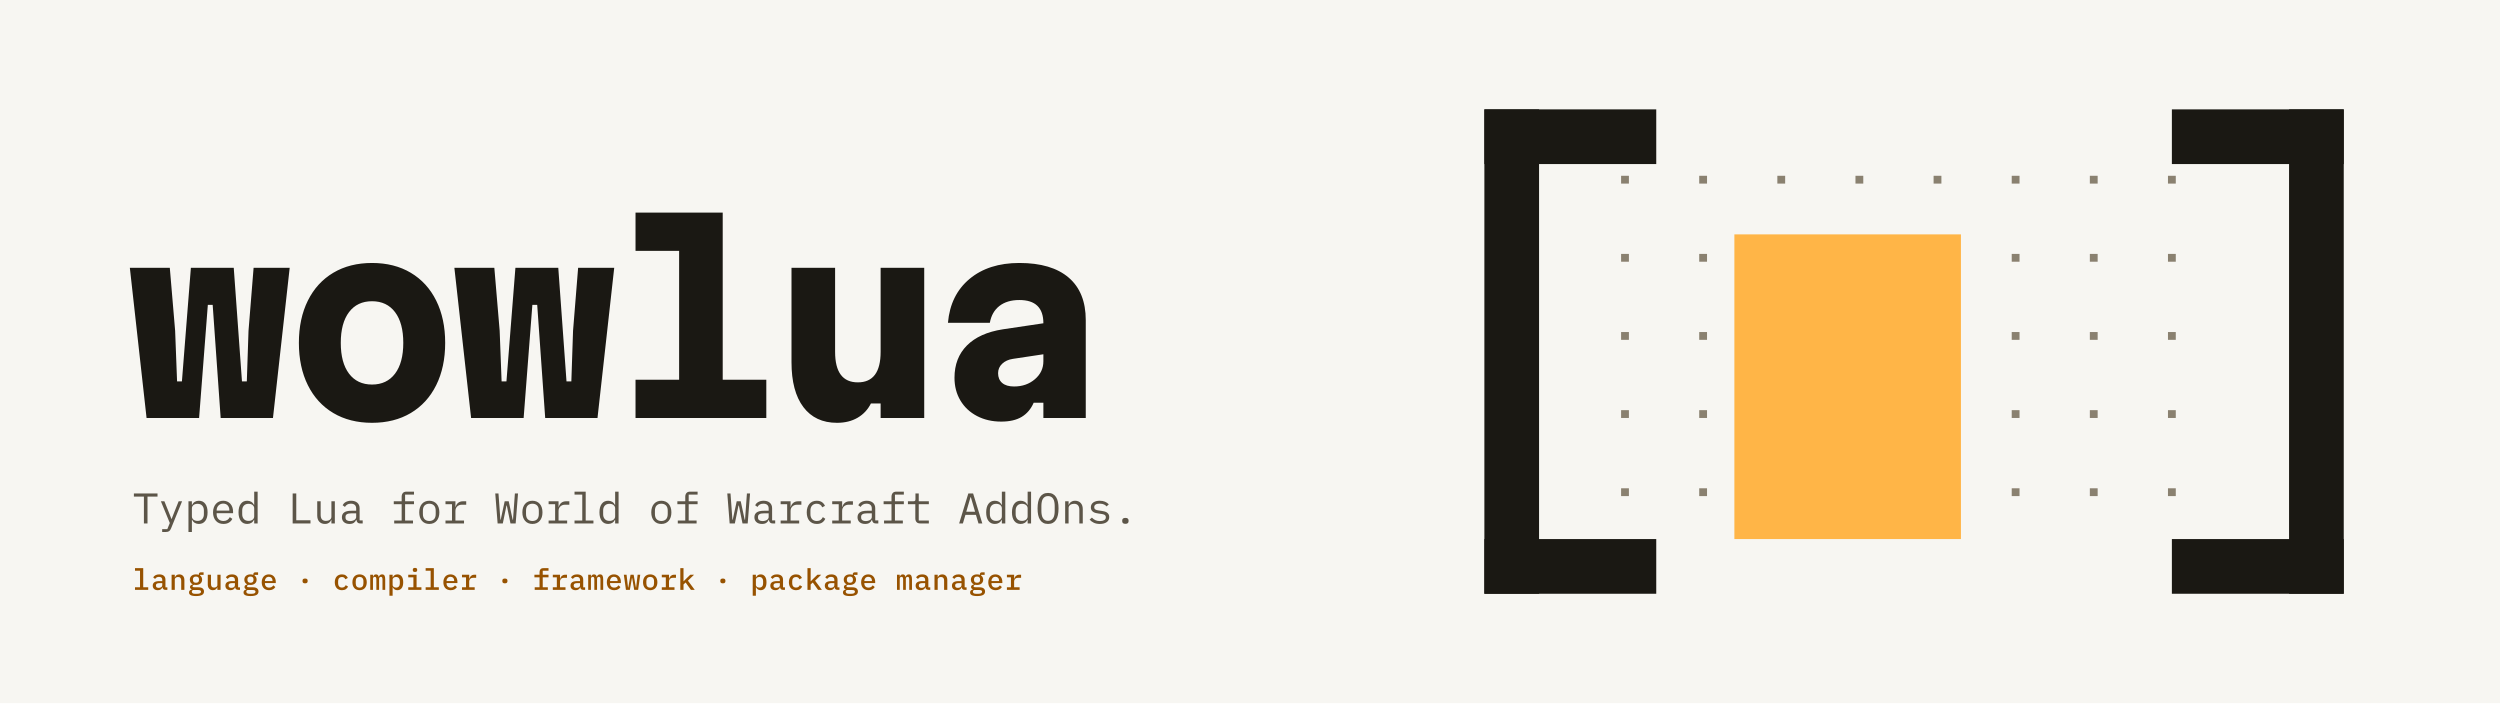
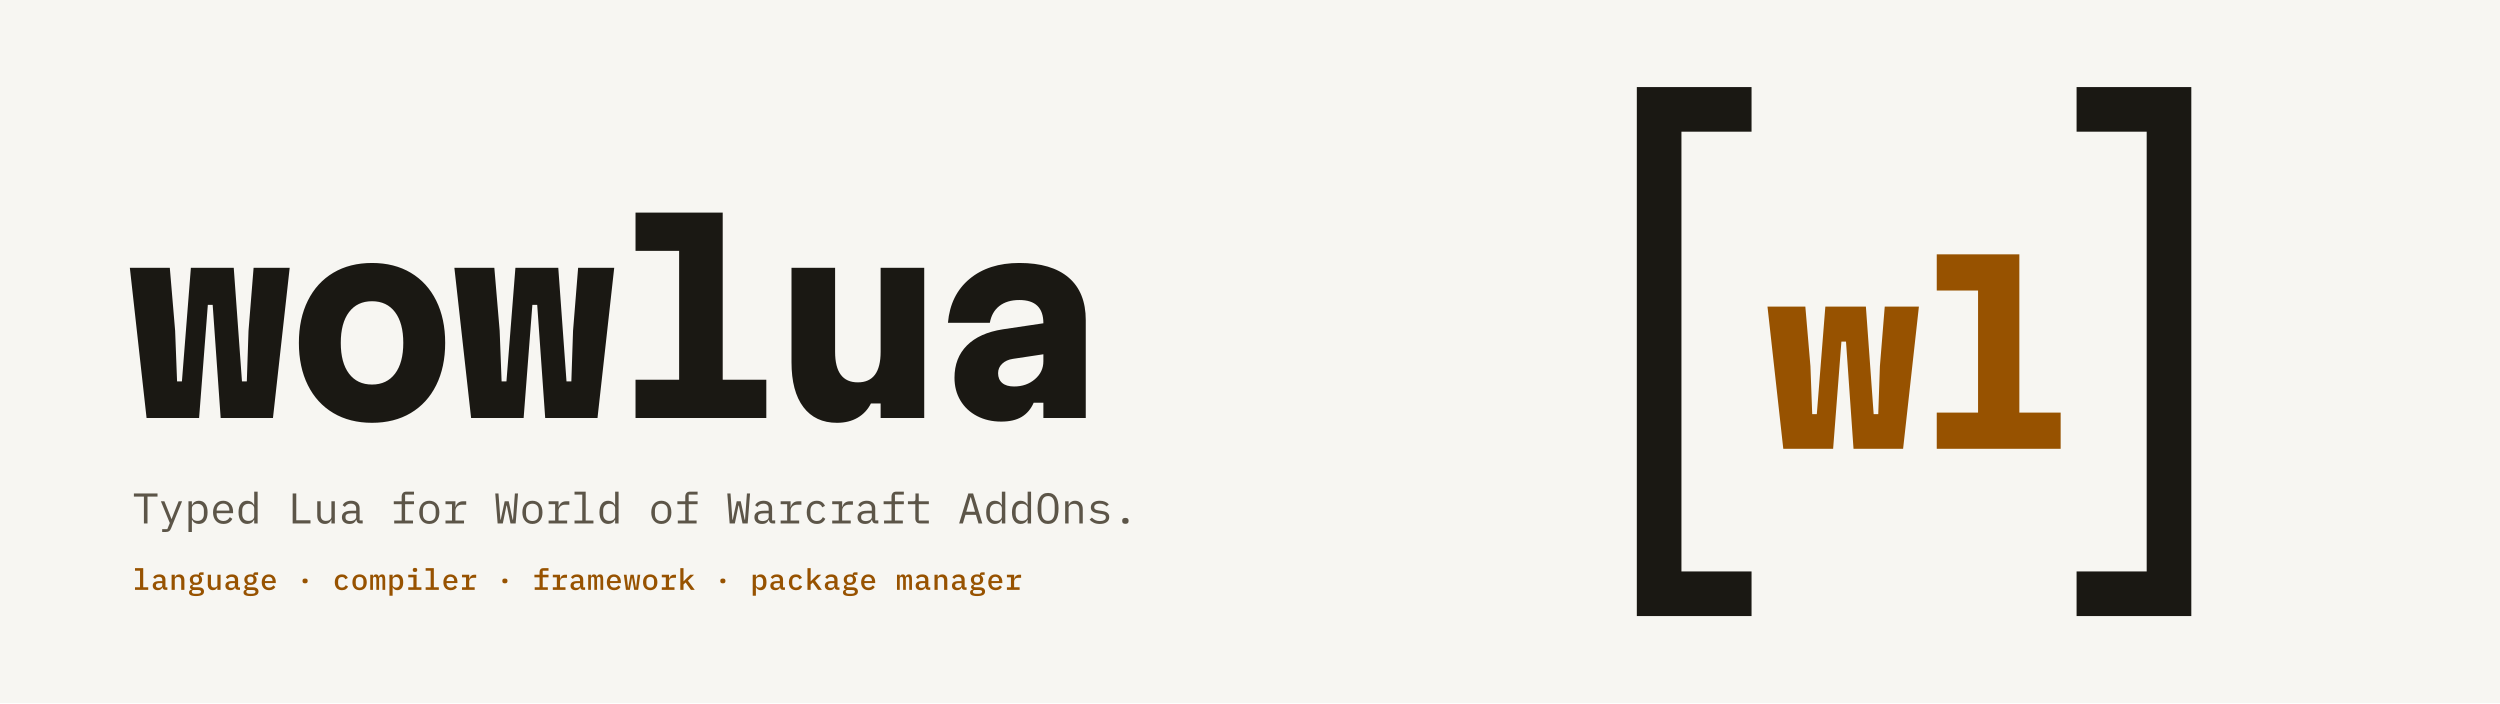
<svg xmlns="http://www.w3.org/2000/svg" viewBox="0 0 1280 360" width="1280" height="360" role="img" aria-label="wowlua: Typed Lua for World of Warcraft AddOns">
  <rect width="1280" height="360" fill="#f7f6f2" />
-   <rect x="830" y="90" width="4" height="4" fill="#8a8170" />
-   <rect x="830" y="130" width="4" height="4" fill="#8a8170" />
-   <rect x="830" y="170" width="4" height="4" fill="#8a8170" />
-   <rect x="830" y="210" width="4" height="4" fill="#8a8170" />
-   <rect x="830" y="250" width="4" height="4" fill="#8a8170" />
-   <rect x="870" y="90" width="4" height="4" fill="#8a8170" />
-   <rect x="870" y="130" width="4" height="4" fill="#8a8170" />
-   <rect x="870" y="170" width="4" height="4" fill="#8a8170" />
-   <rect x="870" y="210" width="4" height="4" fill="#8a8170" />
-   <rect x="870" y="250" width="4" height="4" fill="#8a8170" />
-   <rect x="910" y="90" width="4" height="4" fill="#8a8170" />
-   <rect x="910" y="130" width="4" height="4" fill="#8a8170" />
-   <rect x="910" y="170" width="4" height="4" fill="#8a8170" />
-   <rect x="910" y="210" width="4" height="4" fill="#8a8170" />
-   <rect x="910" y="250" width="4" height="4" fill="#8a8170" />
-   <rect x="950" y="90" width="4" height="4" fill="#8a8170" />
-   <rect x="950" y="130" width="4" height="4" fill="#8a8170" />
-   <rect x="950" y="170" width="4" height="4" fill="#8a8170" />
-   <rect x="950" y="210" width="4" height="4" fill="#8a8170" />
-   <rect x="950" y="250" width="4" height="4" fill="#8a8170" />
-   <rect x="990" y="90" width="4" height="4" fill="#8a8170" />
-   <rect x="990" y="130" width="4" height="4" fill="#8a8170" />
-   <rect x="990" y="170" width="4" height="4" fill="#8a8170" />
-   <rect x="990" y="210" width="4" height="4" fill="#8a8170" />
-   <rect x="990" y="250" width="4" height="4" fill="#8a8170" />
-   <rect x="1030" y="90" width="4" height="4" fill="#8a8170" />
-   <rect x="1030" y="130" width="4" height="4" fill="#8a8170" />
-   <rect x="1030" y="170" width="4" height="4" fill="#8a8170" />
-   <rect x="1030" y="210" width="4" height="4" fill="#8a8170" />
-   <rect x="1030" y="250" width="4" height="4" fill="#8a8170" />
-   <rect x="1070" y="90" width="4" height="4" fill="#8a8170" />
-   <rect x="1070" y="130" width="4" height="4" fill="#8a8170" />
-   <rect x="1070" y="170" width="4" height="4" fill="#8a8170" />
-   <rect x="1070" y="210" width="4" height="4" fill="#8a8170" />
-   <rect x="1070" y="250" width="4" height="4" fill="#8a8170" />
-   <rect x="1110" y="90" width="4" height="4" fill="#8a8170" />
-   <rect x="1110" y="130" width="4" height="4" fill="#8a8170" />
-   <rect x="1110" y="170" width="4" height="4" fill="#8a8170" />
-   <rect x="1110" y="210" width="4" height="4" fill="#8a8170" />
-   <rect x="1110" y="250" width="4" height="4" fill="#8a8170" />
-   <rect x="760" y="56" width="28" height="248" fill="#1a1813" />
-   <rect x="760" y="56" width="88" height="28" fill="#1a1813" />
-   <rect x="760" y="276" width="88" height="28" fill="#1a1813" />
-   <rect x="1172" y="56" width="28" height="248" fill="#1a1813" />
-   <rect x="1112" y="56" width="88" height="28" fill="#1a1813" />
-   <rect x="1112" y="276" width="88" height="28" fill="#1a1813" />
-   <rect x="888" y="120" width="116" height="156" fill="#ffb547" />
  <path d="M66.48 137.12H86.94L89.67 169.36L90.66 195.28H93.14L97.73 137.12H119.68L123.89 195.28H126.37L127.24 169.36L129.84 137.12H148.32L139.76 214.0H112.98L108.89 156.09H106.41L101.94 214.0H75.04ZM153.03 175.56Q153.03 163.16 157.62 153.92Q162.21 144.68 170.64 139.66Q179.07 134.64 190.48 134.64Q201.89 134.64 210.32 139.66Q218.75 144.68 223.34 153.92Q227.93 163.16 227.93 175.56Q227.93 187.96 223.34 197.2Q218.75 206.44 210.32 211.46Q201.89 216.48 190.48 216.48Q179.07 216.48 170.64 211.46Q162.21 206.44 157.62 197.2Q153.03 187.96 153.03 175.56ZM206.48 175.56Q206.48 165.39 202.26 159.81Q198.04 154.23 190.48 154.23Q182.92 154.23 178.7 159.81Q174.48 165.39 174.48 175.56Q174.48 185.73 178.7 191.31Q182.92 196.89 190.48 196.89Q198.04 196.89 202.26 191.31Q206.48 185.73 206.48 175.56ZM232.64 137.12H253.1L255.83 169.36L256.82 195.28H259.3L263.89 137.12H285.84L290.05 195.28H292.53L293.4 169.36L296 137.12H314.48L305.92 214.0H279.14L275.05 156.09H272.57L268.1 214.0H241.2ZM370.03 108.85V194.41H392.35V214.0H325.39V194.41H347.71V128.44H325.39V108.85ZM473.2 214.0H450.88V206.56H445.92Q443.56 211.27 439.1 213.88Q434.64 216.48 428.56 216.48Q417.4 216.48 411.32 208.42Q405.25 200.36 405.25 185.48V137.12H427.57V180.15Q427.57 195.77 439.22 195.77Q450.88 195.77 450.88 180.15V137.12H473.2ZM521.93 134.64Q538.42 134.64 547.17 142.14Q555.91 149.64 555.91 163.9V214.0H534.21V206.19H529.25Q527.14 211.02 523.11 213.44Q519.08 215.86 512.63 215.86Q505.69 215.86 500.23 213.01Q494.78 210.16 491.74 205.07Q488.7 199.99 488.7 193.42Q488.7 183.25 495.09 176.86Q501.47 170.48 513.38 168.62L534.21 165.52Q534.21 153.61 521.93 153.61Q515.61 153.61 511.7 156.65Q507.8 159.69 506.8 165.27H485.35Q486.59 151.01 496.39 142.82Q506.18 134.64 521.93 134.64ZM519.2 197.88Q525.53 197.88 529.87 194.16Q534.21 190.44 534.21 184.98V181.39L518.58 183.74Q515.24 184.24 513.13 186.22Q511.02 188.21 511.02 191.06Q511.02 194.28 513.13 196.08Q515.24 197.88 519.2 197.88Z" fill="#1a1813" />
  <path d="M75.52 254.25V268.0H73.68V254.25H68.55V252.64H80.65V254.25ZM91.47 256.65H93.23L87.6 270.49Q87.4 270.97 87.16 271.33Q86.92 271.7 86.59 271.93Q86.26 272.16 85.8 272.28Q85.34 272.4 84.7 272.4H83.03V270.9H85.67L86.94 267.78L82.37 256.65H84.17L86.08 261.4L87.78 265.71H87.87L89.56 261.4ZM96.49 256.65H98.25V258.5H98.34Q99.44 256.38 101.84 256.38Q103.93 256.38 105.1 257.95Q106.28 259.51 106.28 262.32Q106.28 265.14 105.1 266.7Q103.93 268.26 101.84 268.26Q99.44 268.26 98.34 266.15H98.25V272.4H96.49ZM101.15 266.7Q102.69 266.7 103.54 265.77Q104.39 264.83 104.39 263.29V261.36Q104.39 259.82 103.54 258.88Q102.69 257.95 101.15 257.95Q100.56 257.95 100.03 258.1Q99.5 258.25 99.11 258.55Q98.71 258.85 98.48 259.28Q98.25 259.71 98.25 260.28V264.37Q98.25 264.94 98.48 265.37Q98.71 265.8 99.11 266.1Q99.5 266.39 100.03 266.55Q100.56 266.7 101.15 266.7ZM114.4 268.26Q113.17 268.26 112.19 267.85Q111.21 267.43 110.52 266.65Q109.82 265.87 109.45 264.78Q109.07 263.69 109.07 262.35Q109.07 260.98 109.46 259.88Q109.84 258.78 110.53 258Q111.21 257.22 112.17 256.8Q113.12 256.38 114.29 256.38Q115.43 256.38 116.37 256.8Q117.3 257.22 117.96 257.96Q118.62 258.69 118.97 259.71Q119.33 260.72 119.33 261.93V262.76H110.92V263.29Q110.92 264.04 111.16 264.68Q111.41 265.32 111.86 265.78Q112.31 266.24 112.96 266.49Q113.61 266.75 114.4 266.75Q115.54 266.75 116.38 266.22Q117.21 265.69 117.65 264.77L118.95 265.65Q118.45 266.79 117.27 267.53Q116.09 268.26 114.4 268.26ZM114.29 257.84Q113.56 257.84 112.95 258.1Q112.33 258.36 111.88 258.83Q111.43 259.29 111.18 259.91Q110.92 260.54 110.92 261.29V261.44H117.43V261.2Q117.43 260.45 117.2 259.84Q116.97 259.22 116.57 258.77Q116.16 258.32 115.58 258.08Q114.99 257.84 114.29 257.84ZM130.15 266.15H130.06Q128.96 268.26 126.56 268.26Q124.47 268.26 123.3 266.7Q122.12 265.14 122.12 262.32Q122.12 259.51 123.3 257.95Q124.47 256.38 126.56 256.38Q128.96 256.38 130.06 258.5H130.15V251.72H131.91V268.0H130.15ZM127.25 266.7Q127.84 266.7 128.37 266.55Q128.9 266.39 129.29 266.1Q129.69 265.8 129.92 265.37Q130.15 264.94 130.15 264.37V260.28Q130.15 259.71 129.92 259.28Q129.69 258.85 129.29 258.55Q128.9 258.25 128.37 258.1Q127.84 257.95 127.25 257.95Q125.71 257.95 124.86 258.88Q124.01 259.82 124.01 261.36V263.29Q124.01 264.83 124.86 265.77Q125.71 266.7 127.25 266.7ZM149.84 268.0V252.64H151.69V266.39H158.97V268.0ZM169.68 266.15H169.6Q169.42 266.57 169.16 266.95Q168.89 267.34 168.51 267.63Q168.12 267.91 167.59 268.09Q167.07 268.26 166.36 268.26Q164.58 268.26 163.5 267.13Q162.42 266 162.42 263.93V256.65H164.18V263.62Q164.18 265.18 164.87 265.94Q165.55 266.7 166.87 266.7Q167.4 266.7 167.9 266.57Q168.41 266.44 168.8 266.17Q169.2 265.91 169.44 265.5Q169.68 265.1 169.68 264.52V256.65H171.44V268.0H169.68ZM184.49 268.0Q183.46 268.0 183.02 267.47Q182.58 266.94 182.47 266.15H182.36Q181.98 267.14 181.16 267.7Q180.33 268.26 178.95 268.26Q177.16 268.26 176.11 267.34Q175.05 266.42 175.05 264.81Q175.05 263.23 176.21 262.37Q177.36 261.51 179.94 261.51H182.36V260.39Q182.36 259.13 181.65 258.51Q180.95 257.88 179.65 257.88Q178.51 257.88 177.78 258.33Q177.05 258.78 176.61 259.55L175.43 258.67Q175.65 258.23 176.02 257.81Q176.39 257.4 176.94 257.08Q177.49 256.76 178.2 256.57Q178.9 256.38 179.76 256.38Q181.76 256.38 182.94 257.4Q184.12 258.41 184.12 260.21V266.46H185.7V268.0ZM179.25 266.79Q179.94 266.79 180.5 266.62Q181.06 266.46 181.48 266.19Q181.89 265.91 182.12 265.52Q182.36 265.14 182.36 264.7V262.83H179.94Q178.35 262.83 177.63 263.27Q176.9 263.71 176.9 264.55V265.01Q176.9 265.89 177.53 266.34Q178.15 266.79 179.25 266.79ZM201.83 266.5H205.65V258.14H201.61V256.65H205.65V254.32Q205.65 253.17 206.26 252.45Q206.86 251.72 208.16 251.72H211.97V253.22H207.41V256.65H211.97V258.14H207.41V266.5H211.46V268.0H201.83ZM219.8 268.26Q218.61 268.26 217.65 267.85Q216.7 267.43 216.03 266.65Q215.36 265.87 215 264.78Q214.65 263.69 214.65 262.32Q214.65 260.98 215 259.88Q215.36 258.78 216.03 258Q216.7 257.22 217.65 256.8Q218.61 256.38 219.8 256.38Q220.99 256.38 221.94 256.8Q222.9 257.22 223.57 258Q224.24 258.78 224.6 259.88Q224.95 260.98 224.95 262.32Q224.95 263.69 224.6 264.78Q224.24 265.87 223.57 266.65Q222.9 267.43 221.94 267.85Q220.99 268.26 219.8 268.26ZM219.8 266.75Q221.27 266.75 222.18 265.87Q223.08 264.99 223.08 263.14V261.51Q223.08 259.66 222.18 258.78Q221.27 257.9 219.8 257.9Q218.33 257.9 217.42 258.78Q216.52 259.66 216.52 261.51V263.14Q216.52 264.99 217.42 265.87Q218.33 266.75 219.8 266.75ZM228.09 266.5H231.42V258.14H228.09V256.65H233.18V259.51H233.29Q233.64 258.17 234.62 257.41Q235.6 256.65 237.11 256.65H238.7V258.41H236.56Q235.05 258.41 234.11 259.29Q233.18 260.17 233.18 261.6V266.5H237.58V268.0H228.09ZM254.78 268.0 253.57 252.64H255.22L255.86 261.44L256.19 266.09H256.36L258.39 256.65H260.46L262.48 266.09H262.66L262.99 261.44L263.62 252.64H265.23L264.02 268.0H261.36L259.49 258.83H259.31L257.44 268.0ZM272.6 268.26Q271.41 268.26 270.45 267.85Q269.5 267.43 268.83 266.65Q268.16 265.87 267.8 264.78Q267.45 263.69 267.45 262.32Q267.45 260.98 267.8 259.88Q268.16 258.78 268.83 258Q269.5 257.22 270.45 256.8Q271.41 256.38 272.6 256.38Q273.79 256.38 274.74 256.8Q275.7 257.22 276.37 258Q277.04 258.78 277.4 259.88Q277.75 260.98 277.75 262.32Q277.75 263.69 277.4 264.78Q277.04 265.87 276.37 266.65Q275.7 267.43 274.74 267.85Q273.79 268.26 272.6 268.26ZM272.6 266.75Q274.07 266.75 274.98 265.87Q275.88 264.99 275.88 263.14V261.51Q275.88 259.66 274.98 258.78Q274.07 257.9 272.6 257.9Q271.13 257.9 270.22 258.78Q269.32 259.66 269.32 261.51V263.14Q269.32 264.99 270.22 265.87Q271.13 266.75 272.6 266.75ZM280.89 266.5H284.22V258.14H280.89V256.65H285.98V259.51H286.09Q286.44 258.17 287.42 257.41Q288.4 256.65 289.91 256.65H291.5V258.41H289.36Q287.85 258.41 286.91 259.29Q285.98 260.17 285.98 261.6V266.5H290.38V268.0H280.89ZM294.16 266.5H298.12V253.22H294.16V251.72H299.88V266.5H303.84V268.0H294.16ZM314.95 266.15H314.86Q313.76 268.26 311.36 268.26Q309.27 268.26 308.1 266.7Q306.92 265.14 306.92 262.32Q306.92 259.51 308.1 257.95Q309.27 256.38 311.36 256.38Q313.76 256.38 314.86 258.5H314.95V251.72H316.71V268.0H314.95ZM312.05 266.7Q312.64 266.7 313.17 266.55Q313.7 266.39 314.09 266.1Q314.49 265.8 314.72 265.37Q314.95 264.94 314.95 264.37V260.28Q314.95 259.71 314.72 259.28Q314.49 258.85 314.09 258.55Q313.7 258.25 313.17 258.1Q312.64 257.95 312.05 257.95Q310.51 257.95 309.66 258.88Q308.81 259.82 308.81 261.36V263.29Q308.81 264.83 309.66 265.77Q310.51 266.7 312.05 266.7ZM338.6 268.26Q337.41 268.26 336.45 267.85Q335.5 267.43 334.83 266.65Q334.16 265.87 333.8 264.78Q333.45 263.69 333.45 262.32Q333.45 260.98 333.8 259.88Q334.16 258.78 334.83 258Q335.5 257.22 336.45 256.8Q337.41 256.38 338.6 256.38Q339.79 256.38 340.74 256.8Q341.7 257.22 342.37 258Q343.04 258.78 343.4 259.88Q343.75 260.98 343.75 262.32Q343.75 263.69 343.4 264.78Q343.04 265.87 342.37 266.65Q341.7 267.43 340.74 267.85Q339.79 268.26 338.6 268.26ZM338.6 266.75Q340.07 266.75 340.98 265.87Q341.88 264.99 341.88 263.14V261.51Q341.88 259.66 340.98 258.78Q340.07 257.9 338.6 257.9Q337.13 257.9 336.22 258.78Q335.32 259.66 335.32 261.51V263.14Q335.32 264.99 336.22 265.87Q337.13 266.75 338.6 266.75ZM347.03 266.5H350.85V258.14H346.81V256.65H350.85V254.32Q350.85 253.17 351.46 252.45Q352.06 251.72 353.36 251.72H357.17V253.22H352.61V256.65H357.17V258.14H352.61V266.5H356.66V268.0H347.03ZM373.58 268.0 372.37 252.64H374.02L374.66 261.44L374.99 266.09H375.16L377.19 256.65H379.26L381.28 266.09H381.46L381.79 261.44L382.42 252.64H384.03L382.82 268.0H380.16L378.29 258.83H378.11L376.24 268.0ZM395.69 268.0Q394.66 268.0 394.22 267.47Q393.78 266.94 393.67 266.15H393.56Q393.18 267.14 392.36 267.7Q391.53 268.26 390.15 268.26Q388.36 268.26 387.31 267.34Q386.25 266.42 386.25 264.81Q386.25 263.23 387.41 262.37Q388.56 261.51 391.14 261.51H393.56V260.39Q393.56 259.13 392.85 258.51Q392.15 257.88 390.85 257.88Q389.71 257.88 388.98 258.33Q388.25 258.78 387.81 259.55L386.63 258.67Q386.85 258.23 387.22 257.81Q387.59 257.4 388.14 257.08Q388.69 256.76 389.4 256.57Q390.1 256.38 390.96 256.38Q392.96 256.38 394.14 257.4Q395.32 258.41 395.32 260.21V266.46H396.9V268.0ZM390.45 266.79Q391.14 266.79 391.7 266.62Q392.26 266.46 392.68 266.19Q393.09 265.91 393.32 265.52Q393.56 265.14 393.56 264.7V262.83H391.14Q389.55 262.83 388.83 263.27Q388.1 263.71 388.1 264.55V265.01Q388.1 265.89 388.73 266.34Q389.35 266.79 390.45 266.79ZM399.69 266.5H403.02V258.14H399.69V256.65H404.78V259.51H404.89Q405.24 258.17 406.22 257.41Q407.2 256.65 408.71 256.65H410.3V258.41H408.16Q406.65 258.41 405.71 259.29Q404.78 260.17 404.78 261.6V266.5H409.18V268.0H399.69ZM418.2 268.26Q416.96 268.26 416.01 267.84Q415.05 267.41 414.39 266.64Q413.73 265.87 413.39 264.77Q413.05 263.67 413.05 262.32Q413.05 260.98 413.4 259.88Q413.75 258.78 414.41 258Q415.07 257.22 416.02 256.8Q416.96 256.38 418.17 256.38Q419.82 256.38 420.86 257.11Q421.89 257.84 422.38 259L420.97 259.75Q420.66 258.87 419.94 258.39Q419.23 257.9 418.17 257.9Q417.4 257.9 416.8 258.15Q416.19 258.41 415.78 258.87Q415.36 259.33 415.15 259.97Q414.94 260.61 414.94 261.36V263.29Q414.94 264.04 415.15 264.68Q415.36 265.32 415.78 265.78Q416.19 266.24 416.81 266.49Q417.43 266.75 418.22 266.75Q419.36 266.75 420.11 266.22Q420.86 265.69 421.3 264.77L422.55 265.62Q422.05 266.77 420.98 267.52Q419.91 268.26 418.2 268.26ZM426.09 266.5H429.42V258.14H426.09V256.65H431.18V259.51H431.29Q431.64 258.17 432.62 257.41Q433.6 256.65 435.11 256.65H436.7V258.41H434.56Q433.05 258.41 432.11 259.29Q431.18 260.17 431.18 261.6V266.5H435.58V268.0H426.09ZM448.49 268.0Q447.46 268.0 447.02 267.47Q446.58 266.94 446.47 266.15H446.36Q445.98 267.14 445.16 267.7Q444.33 268.26 442.95 268.26Q441.16 268.26 440.11 267.34Q439.05 266.42 439.05 264.81Q439.05 263.23 440.21 262.37Q441.36 261.51 443.94 261.51H446.36V260.39Q446.36 259.13 445.65 258.51Q444.95 257.88 443.65 257.88Q442.51 257.88 441.78 258.33Q441.05 258.78 440.61 259.55L439.43 258.67Q439.65 258.23 440.02 257.81Q440.39 257.4 440.94 257.08Q441.49 256.76 442.2 256.57Q442.9 256.38 443.76 256.38Q445.76 256.38 446.94 257.4Q448.12 258.41 448.12 260.21V266.46H449.7V268.0ZM443.25 266.79Q443.94 266.79 444.5 266.62Q445.06 266.46 445.48 266.19Q445.89 265.91 446.12 265.52Q446.36 265.14 446.36 264.7V262.83H443.94Q442.35 262.83 441.63 263.27Q440.9 263.71 440.9 264.55V265.01Q440.9 265.89 441.53 266.34Q442.15 266.79 443.25 266.79ZM452.63 266.5H456.45V258.14H452.41V256.65H456.45V254.32Q456.45 253.17 457.06 252.45Q457.66 251.72 458.96 251.72H462.77V253.22H458.21V256.65H462.77V258.14H458.21V266.5H462.26V268.0H452.63ZM471.15 268.0Q469.85 268.0 469.25 267.27Q468.64 266.55 468.64 265.4V258.14H464.86V256.65H467.67Q468.25 256.65 468.48 256.42Q468.71 256.19 468.71 255.61V252.64H470.4V256.65H475.57V258.14H470.4V266.5H475.57V268.0ZM500.98 268.0 499.68 263.62H494.29L493 268.0H491.08L495.79 252.64H498.23L502.94 268.0ZM497.09 254.6H496.89L494.73 262.02H499.24ZM512.95 266.15H512.86Q511.76 268.26 509.36 268.26Q507.27 268.26 506.1 266.7Q504.92 265.14 504.92 262.32Q504.92 259.51 506.1 257.95Q507.27 256.38 509.36 256.38Q511.76 256.38 512.86 258.5H512.95V251.72H514.71V268.0H512.95ZM510.05 266.7Q510.64 266.7 511.17 266.55Q511.7 266.39 512.09 266.1Q512.49 265.8 512.72 265.37Q512.95 264.94 512.95 264.37V260.28Q512.95 259.71 512.72 259.28Q512.49 258.85 512.09 258.55Q511.7 258.25 511.17 258.1Q510.64 257.95 510.05 257.95Q508.51 257.95 507.66 258.88Q506.81 259.82 506.81 261.36V263.29Q506.81 264.83 507.66 265.77Q508.51 266.7 510.05 266.7ZM526.15 266.15H526.06Q524.96 268.26 522.56 268.26Q520.47 268.26 519.3 266.7Q518.12 265.14 518.12 262.32Q518.12 259.51 519.3 257.95Q520.47 256.38 522.56 256.38Q524.96 256.38 526.06 258.5H526.15V251.72H527.91V268.0H526.15ZM523.25 266.7Q523.84 266.7 524.37 266.55Q524.9 266.39 525.29 266.1Q525.69 265.8 525.92 265.37Q526.15 264.94 526.15 264.37V260.28Q526.15 259.71 525.92 259.28Q525.69 258.85 525.29 258.55Q524.9 258.25 524.37 258.1Q523.84 257.95 523.25 257.95Q521.71 257.95 520.86 258.88Q520.01 259.82 520.01 261.36V263.29Q520.01 264.83 520.86 265.77Q521.71 266.7 523.25 266.7ZM536.6 268.26Q535.19 268.26 534.18 267.73Q533.17 267.19 532.51 266.17Q531.85 265.16 531.54 263.69Q531.23 262.21 531.23 260.32Q531.23 258.45 531.54 256.97Q531.85 255.48 532.51 254.47Q533.17 253.46 534.18 252.92Q535.19 252.38 536.6 252.38Q538.01 252.38 539.02 252.92Q540.03 253.46 540.69 254.47Q541.35 255.48 541.66 256.97Q541.97 258.45 541.97 260.32Q541.97 262.21 541.66 263.69Q541.35 265.16 540.69 266.17Q540.03 267.19 539.02 267.73Q538.01 268.26 536.6 268.26ZM536.6 266.66Q537.52 266.66 538.16 266.3Q538.8 265.93 539.22 265.27Q539.64 264.61 539.82 263.68Q540.01 262.74 540.01 261.58V259.07Q540.01 257.92 539.82 256.98Q539.64 256.03 539.22 255.37Q538.8 254.71 538.16 254.35Q537.52 253.99 536.6 253.99Q535.68 253.99 535.04 254.35Q534.4 254.71 533.98 255.37Q533.56 256.03 533.38 256.98Q533.19 257.92 533.19 259.07V261.58Q533.19 262.74 533.38 263.68Q533.56 264.61 533.98 265.27Q534.4 265.93 535.04 266.3Q535.68 266.66 536.6 266.66ZM545.36 268.0V256.65H547.12V258.5H547.2Q547.38 258.08 547.64 257.69Q547.91 257.31 548.29 257.02Q548.68 256.74 549.21 256.56Q549.73 256.38 550.44 256.38Q552.22 256.38 553.3 257.52Q554.38 258.65 554.38 260.72V268.0H552.62V261.03Q552.62 259.46 551.93 258.71Q551.25 257.95 549.93 257.95Q549.4 257.95 548.9 258.08Q548.39 258.21 548 258.47Q547.6 258.74 547.36 259.16Q547.12 259.57 547.12 260.12V268.0ZM563.13 268.26Q561.35 268.26 560.06 267.66Q558.78 267.05 557.87 266.04L559.06 265.01Q559.88 265.87 560.84 266.33Q561.81 266.79 563.18 266.79Q564.5 266.79 565.34 266.32Q566.19 265.84 566.19 264.83Q566.19 264.39 566.02 264.1Q565.86 263.8 565.57 263.62Q565.29 263.45 564.94 263.35Q564.58 263.25 564.19 263.18L562.41 262.92Q561.81 262.83 561.12 262.68Q560.43 262.52 559.85 262.18Q559.28 261.84 558.9 261.27Q558.51 260.7 558.51 259.77Q558.51 258.91 558.85 258.29Q559.19 257.66 559.81 257.23Q560.43 256.8 561.26 256.59Q562.1 256.38 563.09 256.38Q564.63 256.38 565.76 256.87Q566.89 257.35 567.71 258.21L566.56 259.29Q566.37 259.05 566.07 258.79Q565.77 258.54 565.34 258.33Q564.91 258.12 564.34 257.99Q563.77 257.86 563.02 257.86Q561.68 257.86 560.96 258.32Q560.25 258.78 560.25 259.66Q560.25 260.1 560.41 260.4Q560.58 260.7 560.87 260.87Q561.15 261.05 561.51 261.15Q561.88 261.25 562.25 261.31L564.03 261.58Q564.65 261.66 565.33 261.82Q566.01 261.97 566.59 262.31Q567.16 262.65 567.54 263.23Q567.93 263.8 567.93 264.72Q567.93 266.42 566.62 267.34Q565.31 268.26 563.13 268.26ZM576.2 268.2Q575.3 268.2 574.93 267.82Q574.57 267.45 574.57 266.88V266.48Q574.57 265.91 574.93 265.54Q575.3 265.16 576.2 265.16Q577.1 265.16 577.46 265.54Q577.83 265.91 577.83 266.48V266.88Q577.83 267.45 577.46 267.82Q577.1 268.2 576.2 268.2Z" fill="#5c5548" />
  <path d="M69.12 300.68H71.69V292.22H69.12V290.9H73.33V300.68H75.89V302.0H69.12ZM84.68 302.0Q83.97 302.0 83.62 301.64Q83.27 301.28 83.19 300.69H83.12Q82.89 301.4 82.3 301.79Q81.71 302.18 80.8 302.18Q79.61 302.18 78.91 301.56Q78.2 300.94 78.2 299.84Q78.2 298.71 79.03 298.12Q79.86 297.53 81.59 297.53H83.08V296.93Q83.08 295.36 81.41 295.36Q80.66 295.36 80.19 295.65Q79.73 295.94 79.41 296.42L78.44 295.62Q78.77 295 79.55 294.54Q80.33 294.08 81.56 294.08Q83.03 294.08 83.87 294.78Q84.71 295.49 84.71 296.82V300.71H85.69V302.0ZM81.26 300.98Q82.05 300.98 82.56 300.62Q83.08 300.26 83.08 299.69V298.56H81.62Q79.85 298.56 79.85 299.63V299.93Q79.85 300.45 80.22 300.72Q80.6 300.98 81.26 300.98ZM87.86 302.0V294.26H89.49V295.58H89.57Q89.69 295.28 89.88 295Q90.06 294.73 90.33 294.52Q90.6 294.32 90.96 294.2Q91.32 294.08 91.8 294.08Q92.97 294.08 93.69 294.85Q94.41 295.61 94.41 297.02V302.0H92.78V297.26Q92.78 295.42 91.17 295.42Q90.86 295.42 90.56 295.5Q90.26 295.58 90.02 295.75Q89.78 295.91 89.64 296.17Q89.49 296.42 89.49 296.75V302.0ZM104.45 302.84Q104.45 304.04 103.44 304.61Q102.44 305.18 100.38 305.18Q99.38 305.18 98.7 305.05Q98.01 304.93 97.59 304.69Q97.16 304.44 96.97 304.1Q96.78 303.75 96.78 303.32Q96.78 302.69 97.14 302.34Q97.49 301.99 98.13 301.82V301.67Q97.74 301.52 97.51 301.25Q97.28 300.98 97.28 300.55Q97.28 299.98 97.67 299.68Q98.06 299.39 98.67 299.24V299.17Q97.97 298.83 97.58 298.24Q97.19 297.63 97.19 296.8Q97.19 296.18 97.41 295.68Q97.64 295.18 98.05 294.82Q98.46 294.47 99.04 294.27Q99.62 294.08 100.34 294.08Q101.15 294.08 101.79 294.33V294.08Q101.79 293.63 102.05 293.33Q102.3 293.03 102.83 293.03H104.24V294.32H102.44V294.68Q102.95 295.02 103.22 295.56Q103.49 296.09 103.49 296.8Q103.49 297.41 103.26 297.91Q103.04 298.42 102.63 298.77Q102.21 299.12 101.64 299.31Q101.06 299.5 100.34 299.5Q99.83 299.5 99.38 299.4Q99.11 299.48 98.84 299.66Q98.57 299.84 98.57 300.15Q98.57 300.51 98.91 300.61Q99.26 300.69 99.77 300.69H101.51Q103.07 300.69 103.76 301.29Q104.45 301.88 104.45 302.84ZM102.92 302.94Q102.92 302.56 102.6 302.32Q102.29 302.09 101.46 302.09H98.78Q98.21 302.36 98.21 302.96Q98.21 303.39 98.58 303.71Q98.94 304.02 99.8 304.02H101.01Q101.94 304.02 102.43 303.75Q102.92 303.47 102.92 302.94ZM100.34 298.37Q101.13 298.37 101.51 298Q101.88 297.62 101.88 296.99V296.58Q101.88 295.95 101.51 295.58Q101.13 295.2 100.34 295.2Q99.54 295.2 99.17 295.58Q98.79 295.95 98.79 296.58V296.99Q98.79 297.62 99.17 298Q99.54 298.37 100.34 298.37ZM111.3 300.68H111.23Q111.11 300.98 110.92 301.26Q110.73 301.54 110.46 301.74Q110.19 301.94 109.83 302.06Q109.47 302.18 108.99 302.18Q107.82 302.18 107.1 301.41Q106.38 300.65 106.38 299.24V294.26H108.02V299.0Q108.02 300.85 109.62 300.85Q109.94 300.85 110.24 300.76Q110.54 300.68 110.78 300.51Q111.02 300.35 111.16 300.1Q111.3 299.86 111.3 299.51V294.26H112.94V302.0H111.3ZM121.88 302.0Q121.17 302.0 120.82 301.64Q120.47 301.28 120.39 300.69H120.32Q120.09 301.4 119.5 301.79Q118.91 302.18 117.99 302.18Q116.81 302.18 116.1 301.56Q115.4 300.94 115.4 299.84Q115.4 298.71 116.23 298.12Q117.06 297.53 118.79 297.53H120.27V296.93Q120.27 295.36 118.61 295.36Q117.86 295.36 117.39 295.65Q116.93 295.94 116.61 296.42L115.64 295.62Q115.97 295 116.75 294.54Q117.53 294.08 118.76 294.08Q120.23 294.08 121.07 294.78Q121.91 295.49 121.91 296.82V300.71H122.88V302.0ZM118.46 300.98Q119.25 300.98 119.76 300.62Q120.27 300.26 120.27 299.69V298.56H118.82Q117.05 298.56 117.05 299.63V299.93Q117.05 300.45 117.42 300.72Q117.8 300.98 118.46 300.98ZM132.35 302.84Q132.35 304.04 131.34 304.61Q130.34 305.18 128.28 305.18Q127.28 305.18 126.6 305.05Q125.91 304.93 125.49 304.69Q125.06 304.44 124.87 304.1Q124.68 303.75 124.68 303.32Q124.68 302.69 125.04 302.34Q125.39 301.99 126.03 301.82V301.67Q125.64 301.52 125.41 301.25Q125.18 300.98 125.18 300.55Q125.18 299.98 125.57 299.68Q125.96 299.39 126.57 299.24V299.17Q125.87 298.83 125.48 298.24Q125.09 297.63 125.09 296.8Q125.09 296.18 125.31 295.68Q125.54 295.18 125.95 294.82Q126.36 294.47 126.94 294.27Q127.52 294.08 128.24 294.08Q129.05 294.08 129.69 294.33V294.08Q129.69 293.63 129.95 293.33Q130.2 293.03 130.73 293.03H132.14V294.32H130.34V294.68Q130.85 295.02 131.12 295.56Q131.39 296.09 131.39 296.8Q131.39 297.41 131.16 297.91Q130.94 298.42 130.53 298.77Q130.11 299.12 129.54 299.31Q128.96 299.5 128.24 299.5Q127.73 299.5 127.28 299.4Q127.01 299.48 126.74 299.66Q126.47 299.84 126.47 300.15Q126.47 300.51 126.81 300.61Q127.16 300.69 127.67 300.69H129.41Q130.97 300.69 131.66 301.29Q132.35 301.88 132.35 302.84ZM130.82 302.94Q130.82 302.56 130.5 302.32Q130.19 302.09 129.36 302.09H126.68Q126.11 302.36 126.11 302.96Q126.11 303.39 126.48 303.71Q126.84 304.02 127.7 304.02H128.91Q129.84 304.02 130.33 303.75Q130.82 303.47 130.82 302.94ZM128.24 298.37Q129.03 298.37 129.41 298Q129.78 297.62 129.78 296.99V296.58Q129.78 295.95 129.41 295.58Q129.03 295.2 128.24 295.2Q127.44 295.2 127.07 295.58Q126.69 295.95 126.69 296.58V296.99Q126.69 297.62 127.07 298Q127.44 298.37 128.24 298.37ZM137.76 302.18Q136.88 302.18 136.18 301.89Q135.47 301.61 134.99 301.09Q134.51 300.56 134.25 299.82Q134.0 299.07 134.0 298.14Q134.0 297.21 134.26 296.46Q134.53 295.71 135 295.18Q135.47 294.65 136.14 294.37Q136.82 294.08 137.64 294.08Q138.45 294.08 139.12 294.36Q139.78 294.63 140.24 295.14Q140.7 295.65 140.95 296.36Q141.2 297.06 141.2 297.92V298.54H135.65V298.79Q135.65 299.7 136.22 300.28Q136.79 300.86 137.79 300.86Q138.54 300.86 139.08 300.54Q139.61 300.21 139.94 299.68L140.96 300.57Q140.57 301.25 139.77 301.72Q138.97 302.18 137.76 302.18ZM137.64 295.32Q137.21 295.32 136.84 295.48Q136.47 295.62 136.21 295.9Q135.95 296.18 135.8 296.56Q135.65 296.93 135.65 297.38V297.49H139.53V297.33Q139.53 296.42 139.02 295.87Q138.5 295.32 137.64 295.32ZM156.2 298.67Q155.48 298.67 155.19 298.37Q154.9 298.07 154.9 297.63V297.25Q154.9 296.81 155.19 296.51Q155.48 296.21 156.2 296.21Q156.92 296.21 157.21 296.51Q157.51 296.81 157.51 297.25V297.63Q157.51 298.07 157.21 298.37Q156.92 298.67 156.2 298.67ZM175.09 302.18Q174.22 302.18 173.53 301.89Q172.85 301.61 172.38 301.09Q171.91 300.56 171.66 299.81Q171.41 299.06 171.41 298.13Q171.41 297.2 171.66 296.45Q171.91 295.7 172.38 295.17Q172.85 294.65 173.53 294.37Q174.22 294.08 175.07 294.08Q176.27 294.08 177 294.59Q177.73 295.1 178.09 295.91L176.81 296.6Q176.6 296.06 176.17 295.75Q175.75 295.43 175.07 295.43Q174.14 295.43 173.63 295.99Q173.12 296.56 173.12 297.49V298.77Q173.12 299.69 173.63 300.26Q174.14 300.83 175.1 300.83Q175.82 300.83 176.28 300.5Q176.74 300.17 177.01 299.6L178.21 300.33Q177.83 301.14 177.07 301.66Q176.3 302.18 175.09 302.18ZM184.1 302.18Q183.25 302.18 182.56 301.89Q181.88 301.61 181.41 301.09Q180.94 300.56 180.68 299.81Q180.43 299.06 180.43 298.13Q180.43 297.2 180.68 296.45Q180.94 295.7 181.41 295.17Q181.88 294.65 182.56 294.37Q183.25 294.08 184.1 294.08Q184.96 294.08 185.64 294.37Q186.32 294.65 186.79 295.17Q187.27 295.7 187.52 296.45Q187.78 297.2 187.78 298.13Q187.78 299.06 187.52 299.81Q187.27 300.56 186.79 301.09Q186.32 301.61 185.64 301.89Q184.96 302.18 184.1 302.18ZM184.1 300.89Q185 300.89 185.53 300.34Q186.07 299.8 186.07 298.71V297.55Q186.07 296.46 185.53 295.92Q185 295.37 184.1 295.37Q183.2 295.37 182.67 295.92Q182.14 296.46 182.14 297.55V298.71Q182.14 299.8 182.67 300.34Q183.2 300.89 184.1 300.89ZM189.56 302.0V294.26H190.96V295.26H191.03Q191.21 294.77 191.55 294.42Q191.89 294.08 192.52 294.08Q193.13 294.08 193.47 294.42Q193.81 294.75 193.9 295.34H193.96Q194.17 294.81 194.54 294.45Q194.92 294.08 195.62 294.08Q196.52 294.08 196.87 294.71Q197.23 295.34 197.23 296.56V302.0H195.83V296.76Q195.83 295.95 195.64 295.65Q195.44 295.34 195.01 295.34Q194.62 295.34 194.35 295.6Q194.09 295.87 194.09 296.39V302.0H192.7V296.76Q192.7 295.95 192.51 295.65Q192.32 295.34 191.89 295.34Q191.48 295.34 191.22 295.6Q190.96 295.87 190.96 296.39V302.0ZM199.39 294.26H201.02V295.58H201.11Q201.46 294.88 202.03 294.48Q202.6 294.08 203.45 294.08Q204.82 294.08 205.63 295.1Q206.44 296.12 206.44 298.13Q206.44 300.14 205.63 301.16Q204.82 302.18 203.45 302.18Q202.6 302.18 202.03 301.78Q201.46 301.38 201.11 300.68H201.02V305.0H199.39ZM202.78 300.85Q203.71 300.85 204.21 300.27Q204.71 299.7 204.71 298.76V297.5Q204.71 296.56 204.21 295.99Q203.71 295.42 202.78 295.42Q202.42 295.42 202.1 295.5Q201.79 295.6 201.55 295.77Q201.31 295.95 201.16 296.22Q201.02 296.48 201.02 296.84V299.42Q201.02 299.78 201.16 300.04Q201.31 300.31 201.55 300.49Q201.79 300.67 202.1 300.75Q202.42 300.85 202.78 300.85ZM212.48 292.85Q211.85 292.85 211.6 292.6Q211.36 292.34 211.36 291.96V291.65Q211.36 291.27 211.6 291.02Q211.85 290.76 212.47 290.76Q213.1 290.76 213.34 291.02Q213.59 291.27 213.59 291.65V291.96Q213.59 292.34 213.34 292.6Q213.1 292.85 212.48 292.85ZM209.02 300.68H211.66V295.58H209.02V294.26H213.29V300.68H215.77V302.0H209.02ZM217.93 300.68H220.49V292.22H217.93V290.9H222.13V300.68H224.69V302.0H217.93ZM230.77 302.18Q229.88 302.18 229.18 301.89Q228.47 301.61 227.99 301.09Q227.51 300.56 227.26 299.82Q227 299.07 227 298.14Q227 297.21 227.26 296.46Q227.53 295.71 228 295.18Q228.47 294.65 229.15 294.37Q229.82 294.08 230.65 294.08Q231.46 294.08 232.12 294.36Q232.78 294.63 233.24 295.14Q233.71 295.65 233.95 296.36Q234.2 297.06 234.2 297.92V298.54H228.65V298.79Q228.65 299.7 229.22 300.28Q229.79 300.86 230.8 300.86Q231.55 300.86 232.08 300.54Q232.61 300.21 232.94 299.68L233.96 300.57Q233.57 301.25 232.77 301.72Q231.97 302.18 230.77 302.18ZM230.65 295.32Q230.21 295.32 229.84 295.48Q229.48 295.62 229.21 295.9Q228.95 296.18 228.8 296.56Q228.65 296.93 228.65 297.38V297.49H232.54V297.33Q232.54 296.42 232.02 295.87Q231.5 295.32 230.65 295.32ZM236.54 300.68H238.6V295.58H236.54V294.26H240.23V296.31H240.32Q240.43 295.91 240.62 295.54Q240.82 295.16 241.12 294.88Q241.42 294.61 241.85 294.43Q242.29 294.26 242.87 294.26H243.8V295.82H242.27Q241.37 295.82 240.8 296.35Q240.23 296.88 240.23 297.79V300.68H243.04V302.0H236.54ZM258.5 298.67Q257.78 298.67 257.49 298.37Q257.2 298.07 257.2 297.63V297.25Q257.2 296.81 257.49 296.51Q257.78 296.21 258.5 296.21Q259.22 296.21 259.51 296.51Q259.81 296.81 259.81 297.25V297.63Q259.81 298.07 259.51 298.37Q259.22 298.67 258.5 298.67ZM273.77 300.68H276.25V295.58H273.62V294.26H276.25V292.87Q276.25 292 276.73 291.45Q277.21 290.9 278.23 290.9H280.84V292.22H277.88V294.26H280.84V295.58H277.88V300.68H280.49V302.0H273.77ZM283.04 300.68H285.1V295.58H283.04V294.26H286.73V296.31H286.82Q286.93 295.91 287.12 295.54Q287.32 295.16 287.62 294.88Q287.92 294.61 288.35 294.43Q288.79 294.26 289.37 294.26H290.3V295.82H288.77Q287.87 295.82 287.3 296.35Q286.73 296.88 286.73 297.79V300.68H289.54V302.0H283.04ZM298.58 302.0Q297.88 302.0 297.52 301.64Q297.17 301.28 297.1 300.69H297.02Q296.8 301.4 296.2 301.79Q295.61 302.18 294.7 302.18Q293.51 302.18 292.81 301.56Q292.1 300.94 292.1 299.84Q292.1 298.71 292.93 298.12Q293.77 297.53 295.49 297.53H296.98V296.93Q296.98 295.36 295.31 295.36Q294.56 295.36 294.1 295.65Q293.63 295.94 293.32 296.42L292.34 295.62Q292.67 295 293.45 294.54Q294.23 294.08 295.46 294.08Q296.93 294.08 297.77 294.78Q298.61 295.49 298.61 296.82V300.71H299.59V302.0ZM295.16 300.98Q295.96 300.98 296.47 300.62Q296.98 300.26 296.98 299.69V298.56H295.52Q293.75 298.56 293.75 299.63V299.93Q293.75 300.45 294.13 300.72Q294.5 300.98 295.16 300.98ZM301.16 302.0V294.26H302.56V295.26H302.63Q302.81 294.77 303.15 294.42Q303.49 294.08 304.12 294.08Q304.73 294.08 305.07 294.42Q305.41 294.75 305.5 295.34H305.56Q305.77 294.81 306.14 294.45Q306.52 294.08 307.22 294.08Q308.12 294.08 308.47 294.71Q308.83 295.34 308.83 296.56V302.0H307.43V296.76Q307.43 295.95 307.24 295.65Q307.04 295.34 306.61 295.34Q306.22 295.34 305.95 295.6Q305.69 295.87 305.69 296.39V302.0H304.3V296.76Q304.3 295.95 304.11 295.65Q303.92 295.34 303.49 295.34Q303.08 295.34 302.82 295.6Q302.56 295.87 302.56 296.39V302.0ZM314.47 302.18Q313.58 302.18 312.88 301.89Q312.17 301.61 311.69 301.09Q311.21 300.56 310.96 299.82Q310.7 299.07 310.7 298.14Q310.7 297.21 310.96 296.46Q311.23 295.71 311.7 295.18Q312.17 294.65 312.85 294.37Q313.52 294.08 314.35 294.08Q315.16 294.08 315.82 294.36Q316.48 294.63 316.94 295.14Q317.41 295.65 317.65 296.36Q317.9 297.06 317.9 297.92V298.54H312.35V298.79Q312.35 299.7 312.92 300.28Q313.49 300.86 314.5 300.86Q315.25 300.86 315.78 300.54Q316.31 300.21 316.64 299.68L317.66 300.57Q317.27 301.25 316.47 301.72Q315.67 302.18 314.47 302.18ZM314.35 295.32Q313.91 295.32 313.54 295.48Q313.18 295.62 312.91 295.9Q312.65 296.18 312.5 296.56Q312.35 296.93 312.35 297.38V297.49H316.24V297.33Q316.24 296.42 315.72 295.87Q315.2 295.32 314.35 295.32ZM319.4 294.26H320.8L321.55 300.77H321.68L322.84 294.26H324.43L325.57 300.77H325.7L326.47 294.26H327.8L326.72 302.0H324.71L323.68 296.0H323.54L322.49 302.0H320.48ZM332.9 302.18Q332.05 302.18 331.36 301.89Q330.68 301.61 330.21 301.09Q329.74 300.56 329.48 299.81Q329.23 299.06 329.23 298.13Q329.23 297.2 329.48 296.45Q329.74 295.7 330.21 295.17Q330.68 294.65 331.36 294.37Q332.05 294.08 332.9 294.08Q333.76 294.08 334.44 294.37Q335.12 294.65 335.59 295.17Q336.07 295.7 336.32 296.45Q336.58 297.2 336.58 298.13Q336.58 299.06 336.32 299.81Q336.07 300.56 335.59 301.09Q335.12 301.61 334.44 301.89Q333.76 302.18 332.9 302.18ZM332.9 300.89Q333.8 300.89 334.33 300.34Q334.87 299.8 334.87 298.71V297.55Q334.87 296.46 334.33 295.92Q333.8 295.37 332.9 295.37Q332 295.37 331.47 295.92Q330.94 296.46 330.94 297.55V298.71Q330.94 299.8 331.47 300.34Q332 300.89 332.9 300.89ZM338.84 300.68H340.9V295.58H338.84V294.26H342.53V296.31H342.62Q342.73 295.91 342.92 295.54Q343.12 295.16 343.42 294.88Q343.72 294.61 344.15 294.43Q344.59 294.26 345.17 294.26H346.1V295.82H344.57Q343.67 295.82 343.1 296.35Q342.53 296.88 342.53 297.79V300.68H345.34V302.0H338.84ZM348.32 290.9H349.96V297.61H350.03L351.25 296.36L353.42 294.26H355.36L352.22 297.31L355.7 302.0H353.74L351.04 298.24L349.96 299.24V302.0H348.32ZM370.1 298.67Q369.38 298.67 369.09 298.37Q368.8 298.07 368.8 297.63V297.25Q368.8 296.81 369.09 296.51Q369.38 296.21 370.1 296.21Q370.82 296.21 371.11 296.51Q371.41 296.81 371.41 297.25V297.63Q371.41 298.07 371.11 298.37Q370.82 298.67 370.1 298.67ZM385.39 294.26H387.02V295.58H387.11Q387.46 294.88 388.03 294.48Q388.6 294.08 389.45 294.08Q390.82 294.08 391.63 295.1Q392.44 296.12 392.44 298.13Q392.44 300.14 391.63 301.16Q390.82 302.18 389.45 302.18Q388.6 302.18 388.03 301.78Q387.46 301.38 387.11 300.68H387.02V305.0H385.39ZM388.78 300.85Q389.71 300.85 390.21 300.27Q390.71 299.7 390.71 298.76V297.5Q390.71 296.56 390.21 295.99Q389.71 295.42 388.78 295.42Q388.42 295.42 388.1 295.5Q387.79 295.6 387.55 295.77Q387.31 295.95 387.16 296.22Q387.02 296.48 387.02 296.84V299.42Q387.02 299.78 387.16 300.04Q387.31 300.31 387.55 300.49Q387.79 300.67 388.1 300.75Q388.42 300.85 388.78 300.85ZM400.88 302.0Q400.18 302.0 399.82 301.64Q399.47 301.28 399.4 300.69H399.32Q399.1 301.4 398.5 301.79Q397.91 302.18 397 302.18Q395.81 302.18 395.11 301.56Q394.4 300.94 394.4 299.84Q394.4 298.71 395.23 298.12Q396.07 297.53 397.79 297.53H399.28V296.93Q399.28 295.36 397.61 295.36Q396.86 295.36 396.4 295.65Q395.93 295.94 395.62 296.42L394.64 295.62Q394.97 295 395.75 294.54Q396.53 294.08 397.76 294.08Q399.23 294.08 400.07 294.78Q400.91 295.49 400.91 296.82V300.71H401.89V302.0ZM397.46 300.98Q398.26 300.98 398.77 300.62Q399.28 300.26 399.28 299.69V298.56H397.82Q396.05 298.56 396.05 299.63V299.93Q396.05 300.45 396.43 300.72Q396.8 300.98 397.46 300.98ZM407.59 302.18Q406.72 302.18 406.03 301.89Q405.35 301.61 404.88 301.09Q404.41 300.56 404.16 299.81Q403.91 299.06 403.91 298.13Q403.91 297.2 404.16 296.45Q404.41 295.7 404.88 295.17Q405.35 294.65 406.03 294.37Q406.72 294.08 407.57 294.08Q408.77 294.08 409.5 294.59Q410.23 295.1 410.59 295.91L409.31 296.6Q409.1 296.06 408.67 295.75Q408.25 295.43 407.57 295.43Q406.64 295.43 406.13 295.99Q405.62 296.56 405.62 297.49V298.77Q405.62 299.69 406.13 300.26Q406.64 300.83 407.6 300.83Q408.32 300.83 408.78 300.5Q409.24 300.17 409.51 299.6L410.71 300.33Q410.33 301.14 409.57 301.66Q408.8 302.18 407.59 302.18ZM413.42 290.9H415.06V297.61H415.13L416.35 296.36L418.52 294.26H420.46L417.32 297.31L420.8 302.0H418.84L416.14 298.24L415.06 299.24V302.0H413.42ZM428.78 302.0Q428.08 302.0 427.72 301.64Q427.37 301.28 427.3 300.69H427.22Q427 301.4 426.4 301.79Q425.81 302.18 424.9 302.18Q423.71 302.18 423.01 301.56Q422.3 300.94 422.3 299.84Q422.3 298.71 423.13 298.12Q423.97 297.53 425.69 297.53H427.18V296.93Q427.18 295.36 425.51 295.36Q424.76 295.36 424.3 295.65Q423.83 295.94 423.52 296.42L422.54 295.62Q422.87 295 423.65 294.54Q424.43 294.08 425.66 294.08Q427.13 294.08 427.97 294.78Q428.81 295.49 428.81 296.82V300.71H429.79V302.0ZM425.36 300.98Q426.16 300.98 426.67 300.62Q427.18 300.26 427.18 299.69V298.56H425.72Q423.95 298.56 423.95 299.63V299.93Q423.95 300.45 424.33 300.72Q424.7 300.98 425.36 300.98ZM439.25 302.84Q439.25 304.04 438.25 304.61Q437.24 305.18 435.19 305.18Q434.18 305.18 433.5 305.05Q432.82 304.93 432.39 304.69Q431.96 304.44 431.77 304.1Q431.59 303.75 431.59 303.32Q431.59 302.69 431.94 302.34Q432.29 301.99 432.94 301.82V301.67Q432.55 301.52 432.31 301.25Q432.08 300.98 432.08 300.55Q432.08 299.98 432.47 299.68Q432.86 299.39 433.48 299.24V299.17Q432.77 298.83 432.38 298.24Q431.99 297.63 431.99 296.8Q431.99 296.18 432.22 295.68Q432.44 295.18 432.85 294.82Q433.27 294.47 433.84 294.27Q434.42 294.08 435.14 294.08Q435.95 294.08 436.6 294.33V294.08Q436.6 293.63 436.85 293.33Q437.11 293.03 437.63 293.03H439.04V294.32H437.24V294.68Q437.75 295.02 438.02 295.56Q438.29 296.09 438.29 296.8Q438.29 297.41 438.07 297.91Q437.84 298.42 437.43 298.77Q437.02 299.12 436.44 299.31Q435.86 299.5 435.14 299.5Q434.63 299.5 434.18 299.4Q433.91 299.48 433.64 299.66Q433.37 299.84 433.37 300.15Q433.37 300.51 433.72 300.61Q434.06 300.69 434.57 300.69H436.31Q437.87 300.69 438.56 301.29Q439.25 301.88 439.25 302.84ZM437.72 302.94Q437.72 302.56 437.41 302.32Q437.09 302.09 436.27 302.09H433.58Q433.01 302.36 433.01 302.96Q433.01 303.39 433.38 303.71Q433.75 304.02 434.6 304.02H435.82Q436.75 304.02 437.23 303.75Q437.72 303.47 437.72 302.94ZM435.14 298.37Q435.94 298.37 436.31 298Q436.69 297.62 436.69 296.99V296.58Q436.69 295.95 436.31 295.58Q435.94 295.2 435.14 295.2Q434.35 295.2 433.97 295.58Q433.6 295.95 433.6 296.58V296.99Q433.6 297.62 433.97 298Q434.35 298.37 435.14 298.37ZM444.67 302.18Q443.78 302.18 443.08 301.89Q442.37 301.61 441.89 301.09Q441.41 300.56 441.16 299.82Q440.9 299.07 440.9 298.14Q440.9 297.21 441.16 296.46Q441.43 295.71 441.9 295.18Q442.37 294.65 443.05 294.37Q443.72 294.08 444.55 294.08Q445.36 294.08 446.02 294.36Q446.68 294.63 447.14 295.14Q447.61 295.65 447.85 296.36Q448.1 297.06 448.1 297.92V298.54H442.55V298.79Q442.55 299.7 443.12 300.28Q443.69 300.86 444.7 300.86Q445.45 300.86 445.98 300.54Q446.51 300.21 446.84 299.68L447.86 300.57Q447.47 301.25 446.67 301.72Q445.87 302.18 444.67 302.18ZM444.55 295.32Q444.11 295.32 443.74 295.48Q443.38 295.62 443.11 295.9Q442.85 296.18 442.7 296.56Q442.55 296.93 442.55 297.38V297.49H446.44V297.33Q446.44 296.42 445.92 295.87Q445.4 295.32 444.55 295.32ZM459.26 302.0V294.26H460.66V295.26H460.73Q460.91 294.77 461.25 294.42Q461.59 294.08 462.22 294.08Q462.83 294.08 463.17 294.42Q463.51 294.75 463.6 295.34H463.66Q463.87 294.81 464.24 294.45Q464.62 294.08 465.32 294.08Q466.22 294.08 466.57 294.71Q466.93 295.34 466.93 296.56V302.0H465.53V296.76Q465.53 295.95 465.34 295.65Q465.14 295.34 464.71 295.34Q464.32 295.34 464.05 295.6Q463.79 295.87 463.79 296.39V302.0H462.4V296.76Q462.4 295.95 462.21 295.65Q462.02 295.34 461.59 295.34Q461.18 295.34 460.92 295.6Q460.66 295.87 460.66 296.39V302.0ZM475.28 302.0Q474.58 302.0 474.22 301.64Q473.87 301.28 473.8 300.69H473.72Q473.5 301.4 472.9 301.79Q472.31 302.18 471.4 302.18Q470.21 302.18 469.51 301.56Q468.8 300.94 468.8 299.84Q468.8 298.71 469.63 298.12Q470.47 297.53 472.19 297.53H473.68V296.93Q473.68 295.36 472.01 295.36Q471.26 295.36 470.8 295.65Q470.33 295.94 470.02 296.42L469.04 295.62Q469.37 295 470.15 294.54Q470.93 294.08 472.16 294.08Q473.63 294.08 474.47 294.78Q475.31 295.49 475.31 296.82V300.71H476.29V302.0ZM471.86 300.98Q472.66 300.98 473.17 300.62Q473.68 300.26 473.68 299.69V298.56H472.22Q470.45 298.56 470.45 299.63V299.93Q470.45 300.45 470.83 300.72Q471.2 300.98 471.86 300.98ZM478.46 302.0V294.26H480.1V295.58H480.17Q480.29 295.28 480.48 295Q480.67 294.73 480.94 294.52Q481.21 294.32 481.57 294.2Q481.93 294.08 482.41 294.08Q483.58 294.08 484.3 294.85Q485.02 295.61 485.02 297.02V302.0H483.38V297.26Q483.38 295.42 481.78 295.42Q481.46 295.42 481.16 295.5Q480.86 295.58 480.62 295.75Q480.38 295.91 480.24 296.17Q480.1 296.42 480.1 296.75V302.0ZM493.88 302.0Q493.18 302.0 492.82 301.64Q492.47 301.28 492.4 300.69H492.32Q492.1 301.4 491.5 301.79Q490.91 302.18 490 302.18Q488.81 302.18 488.11 301.56Q487.4 300.94 487.4 299.84Q487.4 298.71 488.23 298.12Q489.07 297.53 490.79 297.53H492.28V296.93Q492.28 295.36 490.61 295.36Q489.86 295.36 489.4 295.65Q488.93 295.94 488.62 296.42L487.64 295.62Q487.97 295 488.75 294.54Q489.53 294.08 490.76 294.08Q492.23 294.08 493.07 294.78Q493.91 295.49 493.91 296.82V300.71H494.89V302.0ZM490.46 300.98Q491.26 300.98 491.77 300.62Q492.28 300.26 492.28 299.69V298.56H490.82Q489.05 298.56 489.05 299.63V299.93Q489.05 300.45 489.43 300.72Q489.8 300.98 490.46 300.98ZM504.35 302.84Q504.35 304.04 503.35 304.61Q502.34 305.18 500.29 305.18Q499.28 305.18 498.6 305.05Q497.92 304.93 497.49 304.69Q497.06 304.44 496.87 304.1Q496.69 303.75 496.69 303.32Q496.69 302.69 497.04 302.34Q497.39 301.99 498.04 301.82V301.67Q497.65 301.52 497.41 301.25Q497.18 300.98 497.18 300.55Q497.18 299.98 497.57 299.68Q497.96 299.39 498.58 299.24V299.17Q497.87 298.83 497.48 298.24Q497.09 297.63 497.09 296.8Q497.09 296.18 497.32 295.68Q497.54 295.18 497.95 294.82Q498.37 294.47 498.94 294.27Q499.52 294.08 500.24 294.08Q501.05 294.08 501.7 294.33V294.08Q501.7 293.63 501.95 293.33Q502.21 293.03 502.73 293.03H504.14V294.32H502.34V294.68Q502.85 295.02 503.12 295.56Q503.39 296.09 503.39 296.8Q503.39 297.41 503.17 297.91Q502.94 298.42 502.53 298.77Q502.12 299.12 501.54 299.31Q500.96 299.5 500.24 299.5Q499.73 299.5 499.28 299.4Q499.01 299.48 498.74 299.66Q498.47 299.84 498.47 300.15Q498.47 300.51 498.82 300.61Q499.16 300.69 499.67 300.69H501.41Q502.97 300.69 503.66 301.29Q504.35 301.88 504.35 302.84ZM502.82 302.94Q502.82 302.56 502.51 302.32Q502.19 302.09 501.37 302.09H498.68Q498.11 302.36 498.11 302.96Q498.11 303.39 498.48 303.71Q498.85 304.02 499.7 304.02H500.92Q501.85 304.02 502.33 303.75Q502.82 303.47 502.82 302.94ZM500.24 298.37Q501.04 298.37 501.41 298Q501.79 297.62 501.79 296.99V296.58Q501.79 295.95 501.41 295.58Q501.04 295.2 500.24 295.2Q499.45 295.2 499.07 295.58Q498.7 295.95 498.7 296.58V296.99Q498.7 297.62 499.07 298Q499.45 298.37 500.24 298.37ZM509.77 302.18Q508.88 302.18 508.18 301.89Q507.47 301.61 506.99 301.09Q506.51 300.56 506.26 299.82Q506 299.07 506 298.14Q506 297.21 506.26 296.46Q506.53 295.71 507 295.18Q507.47 294.65 508.15 294.37Q508.82 294.08 509.65 294.08Q510.46 294.08 511.12 294.36Q511.78 294.63 512.24 295.14Q512.71 295.65 512.95 296.36Q513.2 297.06 513.2 297.92V298.54H507.65V298.79Q507.65 299.7 508.22 300.28Q508.79 300.86 509.8 300.86Q510.55 300.86 511.08 300.54Q511.61 300.21 511.94 299.68L512.96 300.57Q512.57 301.25 511.77 301.72Q510.97 302.18 509.77 302.18ZM509.65 295.32Q509.21 295.32 508.84 295.48Q508.48 295.62 508.21 295.9Q507.95 296.18 507.8 296.56Q507.65 296.93 507.65 297.38V297.49H511.54V297.33Q511.54 296.42 511.02 295.87Q510.5 295.32 509.65 295.32ZM515.54 300.68H517.6V295.58H515.54V294.26H519.23V296.31H519.32Q519.43 295.91 519.62 295.54Q519.82 295.16 520.12 294.88Q520.42 294.61 520.85 294.43Q521.29 294.26 521.87 294.26H522.8V295.82H521.27Q520.37 295.82 519.8 296.35Q519.23 296.88 519.23 297.79V300.68H522.04V302.0H515.54Z" fill="#975200" />
+   <g transform="translate(823.37 23.37) scale(6.5263)">
+     <path d="M9.5 5H4V43H9.5M38.5 5H44V43H38.5" fill="none" stroke="#1a1813" stroke-width="3.5" stroke-linecap="square" />
+     <path transform="translate(12.14 31.63)" d="M0.36 -11.16H3.33L3.73 -6.48L3.87 -2.72H4.23L4.9 -11.16H8.08L8.69 -2.72H9.05L9.18 -6.48L9.56 -11.16H12.24L11 0.0H7.11L6.52 -8.41H6.16L5.51 0.0H1.6ZM20.12 -15.26V-2.84H23.36V0.0H13.64V-2.84H16.88V-12.42H13.64V-15.26Z" fill="#975200" />
+   </g>
</svg>
